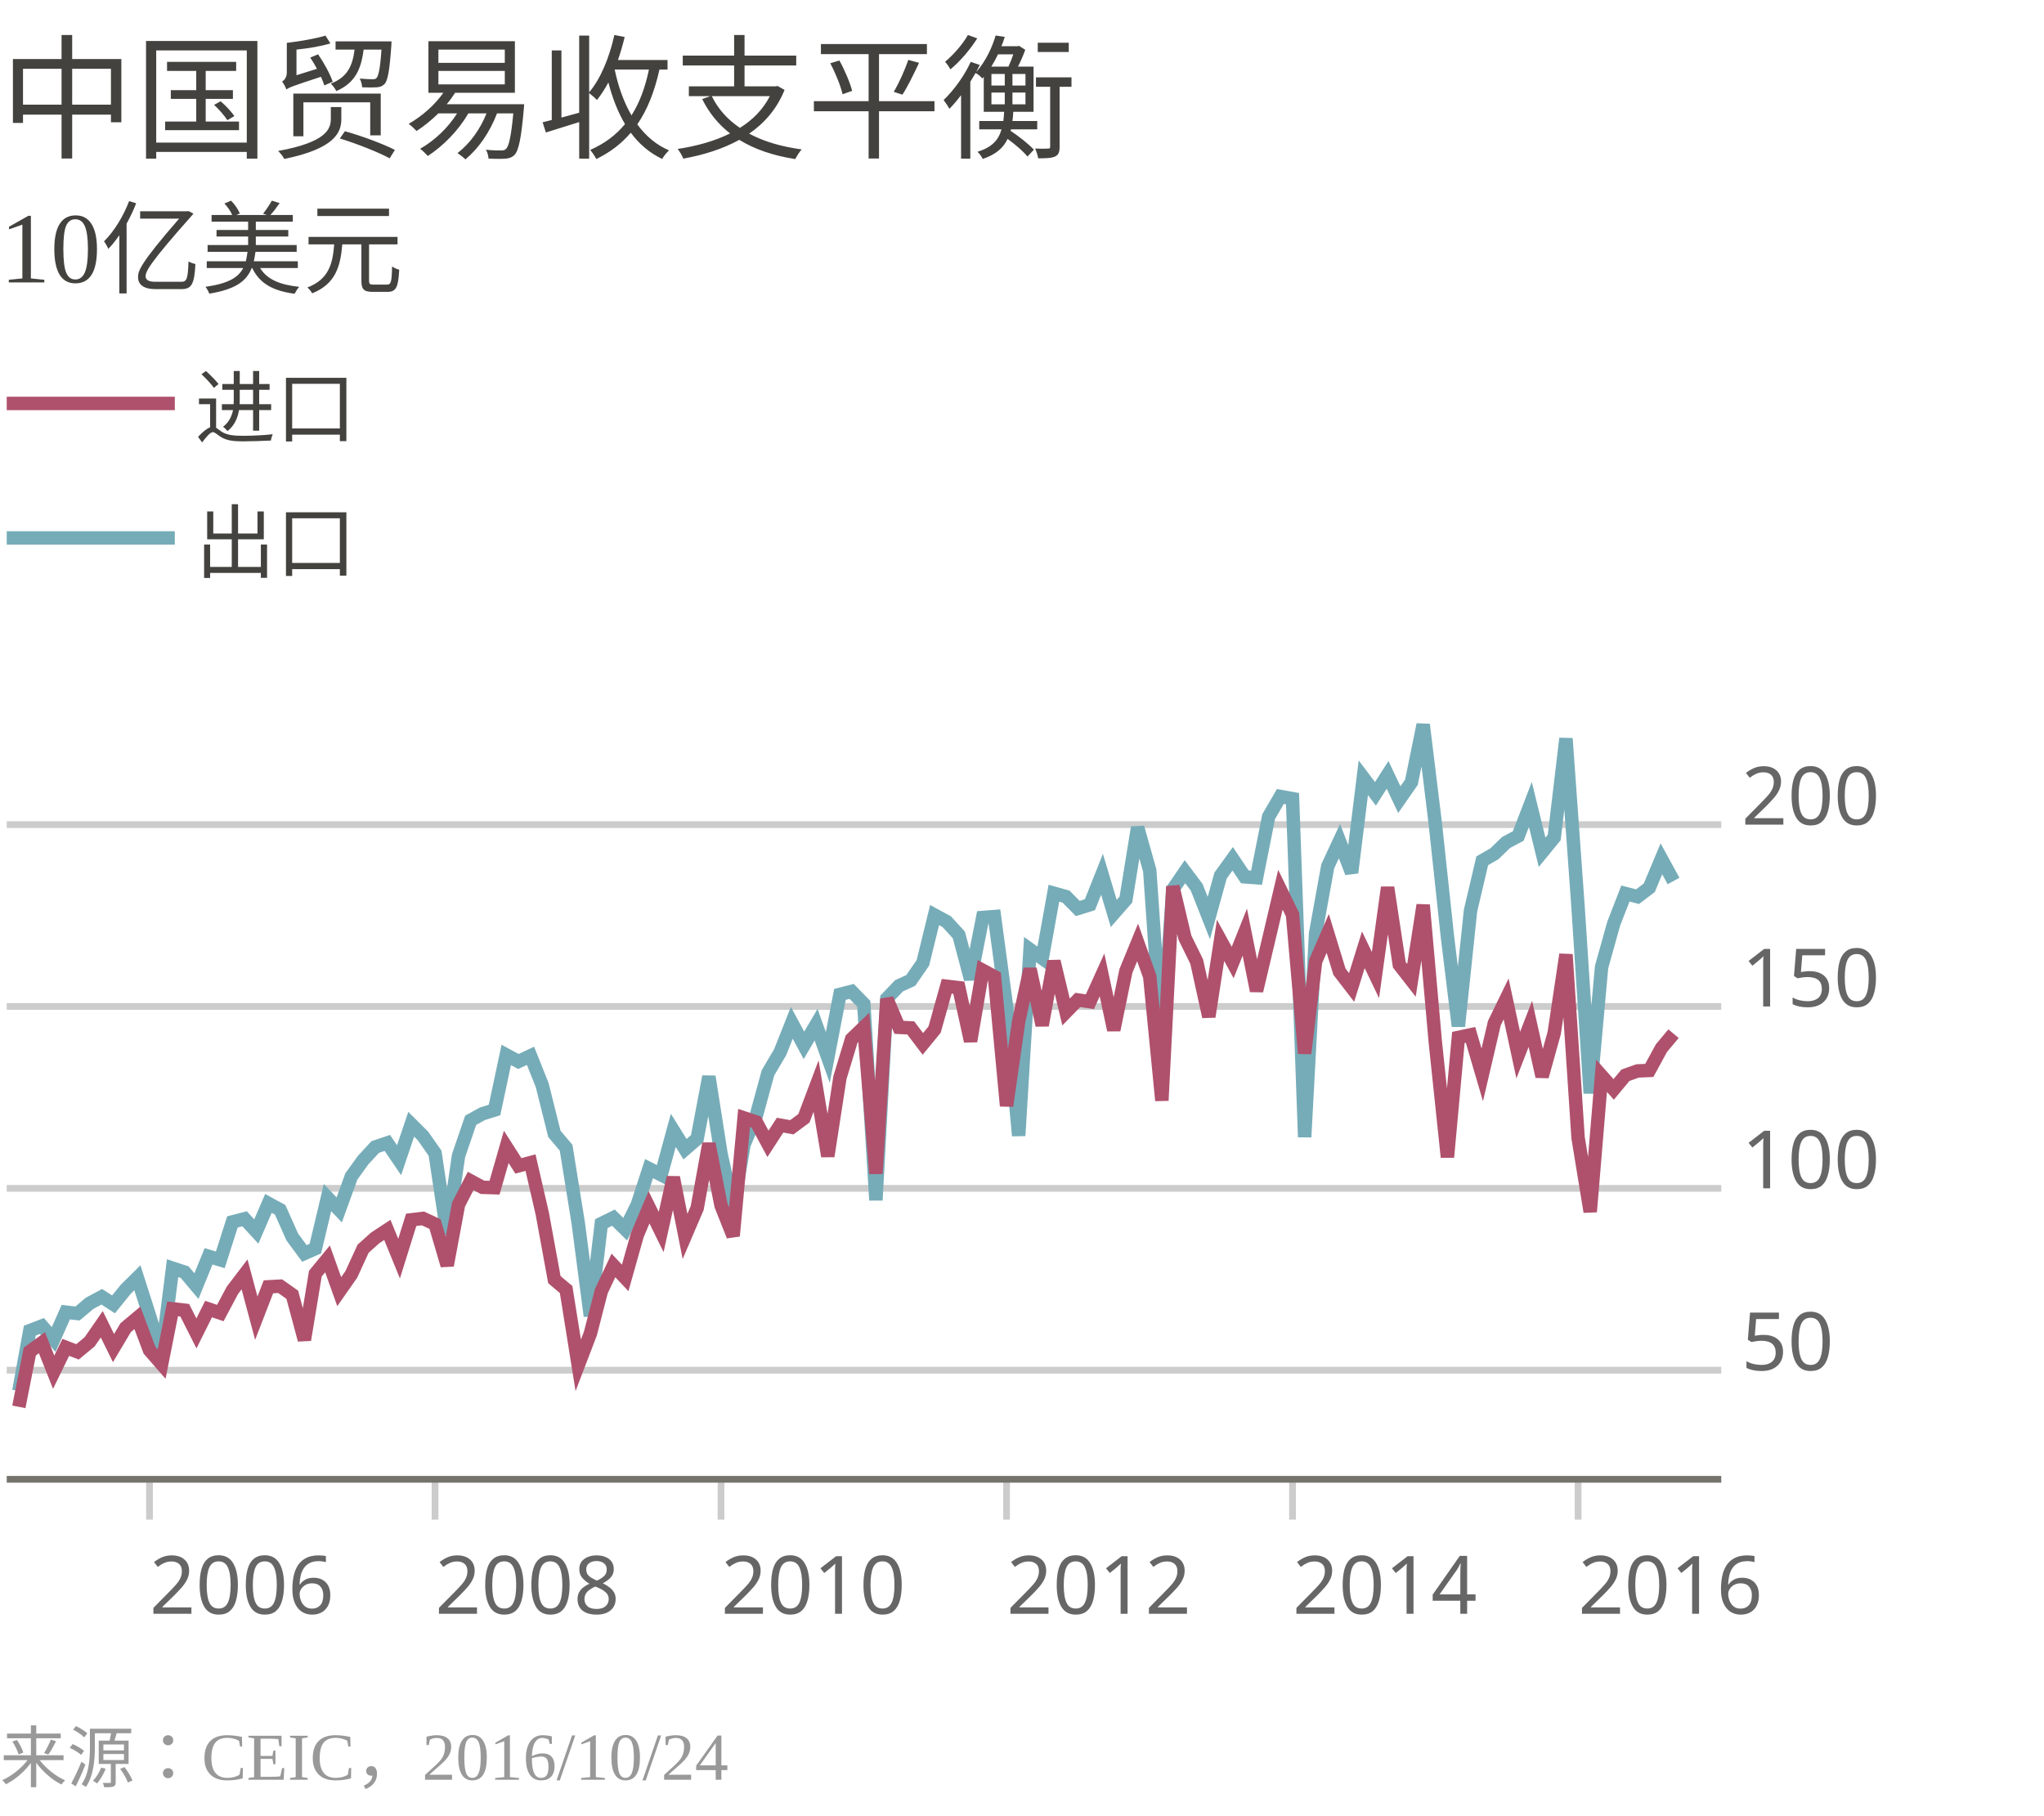
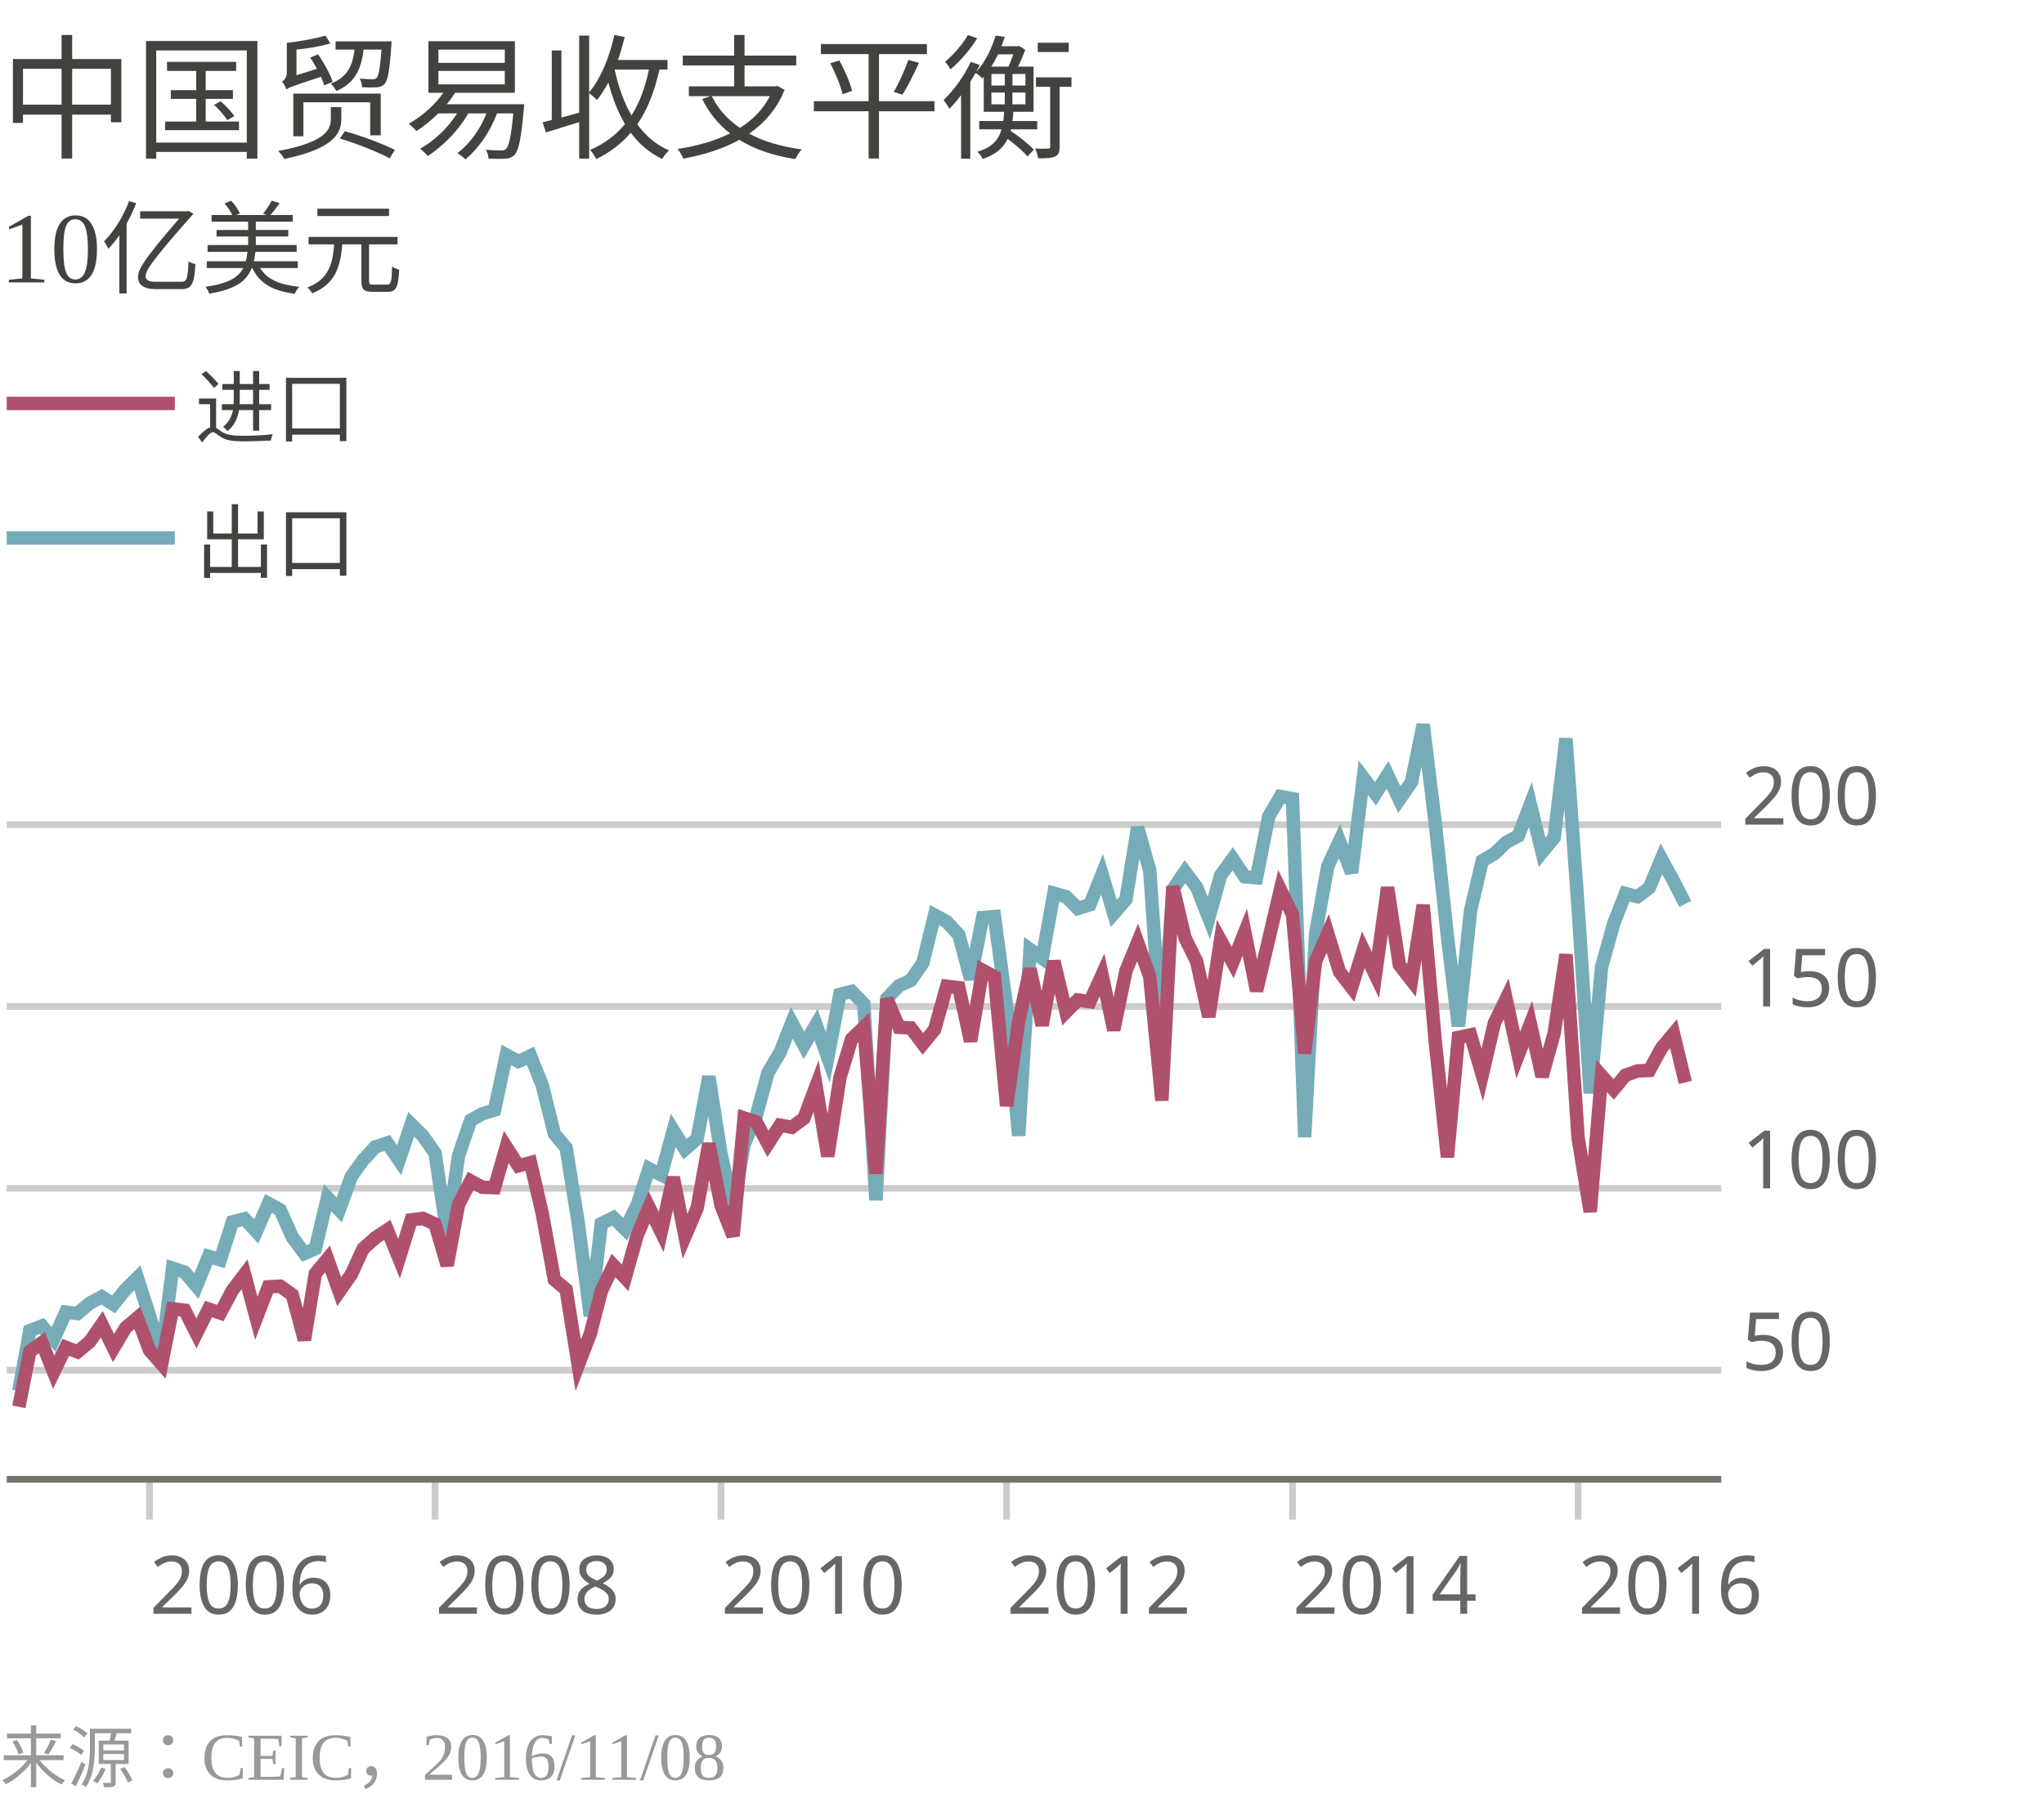
<svg xmlns="http://www.w3.org/2000/svg" viewBox="0 0 304 270">
  <text class="chart-title" fill="#43423e" font-size="20" y="22">中国贸易收支平衡</text>
  <text class="chart-subtitle" fill="#43423e" font-size="15" y="42">10亿美元</text>
-   <text class="chart-source" font-size="10" fill-opacity="0.4" y="265">来源：CEIC，2016/10/24</text>
+   <text class="chart-source" font-size="10" fill-opacity="0.4" y="265">来源：CEIC，2016/11/08</text>
  <g transform="translate(1,100)">
    <g transform="translate(0,120)" class="x axis">
      <g class="tick" style="" transform="translate(21.23546,0)">
        <line y2="6" x2="0" fill="none" stroke="#000" stroke-opacity="0.2" />
        <text dy="0" style="" y="20" x="0" font-family="MetricWeb,sans-serif" fill-opacity="0.6" font-size="12" text-anchor="start">2006</text>
      </g>
      <g class="tick" style="" transform="translate(63.70637,0)">
        <line y2="6" x2="0" fill="none" stroke="#000" stroke-opacity="0.2" />
        <text dy="0" style="" y="20" x="0" font-family="MetricWeb,sans-serif" fill-opacity="0.6" font-size="12" text-anchor="start">2008</text>
      </g>
      <g class="tick" style="" transform="translate(106.2355,0)">
        <line y2="6" x2="0" fill="none" stroke="#000" stroke-opacity="0.2" />
        <text dy="0" style="" y="20" x="0" font-family="MetricWeb,sans-serif" fill-opacity="0.6" font-size="12" text-anchor="start">2010</text>
      </g>
      <g class="tick" style="" transform="translate(148.7064,0)">
        <line y2="6" x2="0" fill="none" stroke="#000" stroke-opacity="0.2" />
        <text dy="0" style="" y="20" x="0" font-family="MetricWeb,sans-serif" fill-opacity="0.6" font-size="12" text-anchor="start">2012</text>
      </g>
      <g class="tick" style="" transform="translate(191.2355,0)">
        <line y2="6" x2="0" fill="none" stroke="#000" stroke-opacity="0.2" />
        <text dy="0" style="" y="20" x="0" font-family="MetricWeb,sans-serif" fill-opacity="0.6" font-size="12" text-anchor="start">2014</text>
      </g>
      <g class="tick" style="" transform="translate(233.7064,0)">
        <line y2="6" x2="0" fill="none" stroke="#000" stroke-opacity="0.2" />
        <text dy="0" style="" y="20" x="0" font-family="MetricWeb,sans-serif" fill-opacity="0.6" font-size="12" text-anchor="start">2016</text>
      </g>
      <path class="domain" d="M0,0V0H255V0" fill="none" stroke="#74736c" />
    </g>
    <g transform="translate(255,0)" class="y axis">
      <g class="tick" style="" transform="translate(0,103.7727)">
        <line x2="-255" y2="0" fill="none" stroke="#000" stroke-opacity="0.2" />
        <text dy="0" style="text-anchor: start;" x="3" y="0" font-family="MetricWeb,sans-serif" fill-opacity="0.6" font-size="12">50</text>
      </g>
      <g class="tick" style="" transform="translate(0,76.72727)">
        <line x2="-255" y2="0" fill="none" stroke="#000" stroke-opacity="0.2" />
        <text dy="0" style="text-anchor: start;" x="3" y="0" font-family="MetricWeb,sans-serif" fill-opacity="0.6" font-size="12">100</text>
      </g>
      <g class="tick" style="" transform="translate(0,49.68182)">
        <line x2="-255" y2="0" fill="none" stroke="#000" stroke-opacity="0.2" />
        <text dy="0" style="text-anchor: start;" x="3" y="0" font-family="MetricWeb,sans-serif" fill-opacity="0.6" font-size="12">150</text>
      </g>
      <g class="tick" style="" transform="translate(0,22.63636)">
        <line x2="-255" y2="0" fill="none" stroke="#000" stroke-opacity="0.2" />
        <text dy="0" style="text-anchor: start;" x="3" y="0" font-family="MetricWeb,sans-serif" fill-opacity="0.6" font-size="12">200</text>
      </g>
      <path class="domain" d="M-255,1H0V120H-255" fill="none" stroke="#000" stroke-opacity="0" />
    </g>
    <g class="chart-key" transform="translate(0,-35)">
      <g class="key-element" transform="translate(0,0)">
        <text x="28" font-size="12" fill="#43423e">进口</text>
        <line x1="0" x2="25" y1="-5" y2="-5" stroke-width="2" fill="none" stroke="#af516c" />
      </g>
      <g class="key-element" transform="translate(0,20)">
        <text x="28" font-size="12" fill="#43423e">出口</text>
        <line x1="0" x2="25" y1="-5" y2="-5" stroke-width="2" fill="none" stroke="#76acb8" />
      </g>
    </g>
    <g>
-       <path d="M1.804,106.871L3.433,97.894L5.236,97.2L6.982,99.214L8.785,95.14L10.53,95.343L12.334,93.82L14.138,92.854L15.883,93.987L17.687,91.755L19.432,90.027L21.235,95.665L23.039,101.551L24.668,88.602L26.472,89.196L28.217,91.27L30.021,86.836L31.766,87.363L33.569,81.722L35.373,81.255L37.118,83.149L38.922,78.97L40.667,79.922L42.471,83.965L44.274,86.412L45.903,85.693L47.707,78.107L49.452,79.938L51.256,74.96L53.001,72.538L54.805,70.585L56.608,69.976L58.354,72.549L60.157,67.196L61.903,68.93L63.706,71.505L65.51,83.56L67.197,71.879L69.001,66.608L70.746,65.641L72.55,65.08L74.295,56.889L76.099,57.864L77.902,57.019L79.648,61.405L81.451,68.621L83.196,70.692L85,81.891L86.804,95.716L88.433,81.979L90.236,81.09L91.982,82.808L93.785,79.155L95.53,73.795L97.334,74.722L99.138,68.106L100.883,70.906L102.687,69.342L104.432,60.108L106.235,71.602L108.039,79.69L109.668,70.176L111.472,65.952L113.217,59.549L115.021,56.5L116.766,52.105L118.569,55.468L120.373,52.394L122.118,57.265L123.922,47.883L125.667,47.438L127.471,49.285L129.274,78.493L130.903,48.492L132.707,46.607L134.452,45.81L136.256,43.201L138.001,36.09L139.805,37.07L141.608,39.041L143.354,45.63L145.157,36.449L146.903,36.312L148.706,49.715L150.51,68.9L152.197,41.212L154.001,42.514L155.746,32.837L157.55,33.344L159.295,35.11L161.099,34.551L162.902,30.02L164.648,35.85L166.451,33.789L168.196,23.053L170,29.47L171.804,55.433L173.433,32.27L175.236,29.635L176.982,31.958L178.785,36.529L180.53,30.214L182.334,27.716L184.138,30.401L185.883,30.531L187.687,21.444L189.432,18.448L191.235,18.779L193.039,69.104L194.668,38.805L196.472,28.835L198.217,25.085L200.021,29.783L201.766,15.663L203.569,18.057L205.373,15.233L207.118,18.922L208.922,16.329L210.667,7.755L212.471,22.497L214.274,39.301L215.903,52.62L217.707,35.439L219.452,28.014L221.256,26.977L223.001,25.289L224.805,24.33L226.608,19.632L228.354,26.75L230.157,24.549L231.903,9.826L233.706,34.977L235.51,62.585L237.197,43.833L239.001,37.372L240.746,32.882L242.55,33.355L244.295,32.025L246.099,27.725L247.902,31.022" stroke-width="2" fill="none" stroke="#76acb8" />
-       <path d="M1.804,109.227L3.433,100.995L5.236,99.683L6.982,104.076L8.785,100.375L10.53,101.047L12.334,99.55L14.138,96.945L15.883,100.486L17.687,97.451L19.432,95.986L21.235,100.798L23.039,102.862L24.668,94.655L26.472,94.853L28.217,98.304L30.021,94.681L31.766,95.273L33.569,91.889L35.373,89.524L37.118,96.039L38.922,91.372L40.667,91.279L42.471,92.555L44.274,99.262L45.903,89.41L47.707,87.219L49.452,92.094L51.256,89.515L53.001,85.713L54.805,84.094L56.608,82.911L58.354,87.181L60.157,81.412L61.903,81.201L63.706,82.042L65.51,88.188L67.197,79.131L69.001,75.63L70.746,76.572L72.55,76.629L74.295,70.563L76.099,73.386L77.902,72.906L79.648,80.466L81.451,90.305L83.196,91.777L85,103.046L86.804,98.335L88.433,92.019L90.236,88.195L91.982,90.05L93.785,83.664L95.53,79.545L97.334,83.221L99.138,75.101L100.883,83.881L102.687,79.67L104.432,70.077L106.235,79.266L108.039,83.808L109.668,66.262L111.472,66.861L113.217,70.113L115.021,67.33L116.766,67.646L118.569,66.306L120.373,61.522L122.118,71.949L123.922,60.264L125.667,54.513L127.471,52.779L129.274,74.541L130.903,48.567L132.707,52.785L134.452,52.868L136.256,55.249L138.001,53.12L139.805,46.676L141.608,46.891L143.354,54.843L145.157,44.307L146.903,45.248L148.706,64.47L150.51,51.87L152.197,44.105L154.001,52.481L155.746,42.952L157.55,50.503L159.295,48.712L161.099,48.972L162.902,44.986L164.648,53.185L166.451,44.409L168.196,40.156L170,45.236L171.804,63.669L173.433,31.825L175.236,39.459L176.982,43.006L178.785,51.201L180.53,39.852L182.334,43.142L184.138,38.627L185.883,47.357L187.687,39.727L189.432,32.318L191.235,36.017L193.039,56.669L194.668,42.972L196.472,38.816L198.217,44.515L200.021,46.856L201.766,41.249L203.569,45.014L205.373,31.981L207.118,43.482L208.922,45.795L210.667,34.59L212.471,54.969L214.274,72.091L215.903,54.286L217.707,53.903L219.452,59.856L221.256,52.15L223.001,48.561L224.805,56.915L226.608,52.271L228.354,60.093L230.157,53.62L231.903,41.95L233.706,69.209L235.51,80.215L237.197,59.983L239.001,62.014L240.746,59.914L242.55,59.269L244.295,59.194L246.099,55.879L247.902,53.728" stroke-width="2" fill="none" stroke="#af516c" />
+       <path d="M1.804,106.871L3.433,97.894L5.236,97.2L6.982,99.214L8.785,95.14L10.53,95.343L12.334,93.82L14.138,92.854L15.883,93.987L17.687,91.755L19.432,90.027L21.235,95.665L23.039,101.551L24.668,88.602L26.472,89.196L28.217,91.27L30.021,86.836L31.766,87.363L33.569,81.722L35.373,81.255L37.118,83.149L38.922,78.97L40.667,79.922L42.471,83.965L44.274,86.412L45.903,85.693L47.707,78.107L49.452,79.938L51.256,74.96L53.001,72.538L54.805,70.585L56.608,69.976L58.354,72.549L60.157,67.196L61.903,68.93L63.706,71.505L65.51,83.56L67.197,71.879L69.001,66.608L70.746,65.641L72.55,65.08L74.295,56.889L76.099,57.864L77.902,57.019L79.648,61.405L81.451,68.621L83.196,70.692L85,81.891L86.804,95.716L88.433,81.979L90.236,81.09L91.982,82.808L93.785,79.155L95.53,73.795L97.334,74.722L99.138,68.106L100.883,70.906L102.687,69.342L104.432,60.108L106.235,71.602L108.039,79.69L109.668,70.176L111.472,65.952L113.217,59.549L115.021,56.5L116.766,52.105L118.569,55.468L120.373,52.394L122.118,57.265L123.922,47.883L125.667,47.438L127.471,49.285L129.274,78.493L130.903,48.492L132.707,46.607L134.452,45.81L136.256,43.201L138.001,36.09L139.805,37.07L141.608,39.041L143.354,45.63L145.157,36.449L146.903,36.312L148.706,49.715L150.51,68.9L152.197,41.212L154.001,42.514L155.746,32.837L157.55,33.344L159.295,35.11L161.099,34.551L162.902,30.02L164.648,35.85L166.451,33.789L168.196,23.053L170,29.47L171.804,55.433L173.433,32.27L175.236,29.635L176.982,31.958L178.785,36.529L180.53,30.214L182.334,27.716L184.138,30.401L185.883,30.531L187.687,21.444L189.432,18.448L191.235,18.779L193.039,69.104L194.668,38.805L196.472,28.835L198.217,25.085L200.021,29.783L201.766,15.663L203.569,18.057L205.373,15.233L207.118,18.922L208.922,16.329L210.667,7.755L212.471,22.497L214.274,39.301L215.903,52.62L217.707,35.439L219.452,28.014L221.256,26.977L223.001,25.289L224.805,24.33L226.608,19.632L228.354,26.75L230.157,24.549L231.903,9.826L233.706,34.977L235.51,62.585L237.197,43.833L239.001,37.372L240.746,32.882L242.55,33.355L244.295,32.025L246.099,27.725L247.902,31.022L249.648,34.44" stroke-width="2" fill="none" stroke="#76acb8" />
+       <path d="M1.804,109.227L3.433,100.995L5.236,99.683L6.982,104.076L8.785,100.375L10.53,101.047L12.334,99.55L14.138,96.945L15.883,100.486L17.687,97.451L19.432,95.986L21.235,100.798L23.039,102.862L24.668,94.655L26.472,94.853L28.217,98.304L30.021,94.681L31.766,95.273L33.569,91.889L35.373,89.524L37.118,96.039L38.922,91.372L40.667,91.279L42.471,92.555L44.274,99.262L45.903,89.41L47.707,87.219L49.452,92.094L51.256,89.515L53.001,85.713L54.805,84.094L56.608,82.911L58.354,87.181L60.157,81.412L61.903,81.201L63.706,82.042L65.51,88.188L67.197,79.131L69.001,75.63L70.746,76.572L72.55,76.629L74.295,70.563L76.099,73.386L77.902,72.906L79.648,80.466L81.451,90.305L83.196,91.777L85,103.046L86.804,98.335L88.433,92.019L90.236,88.195L91.982,90.05L93.785,83.664L95.53,79.545L97.334,83.221L99.138,75.101L100.883,83.881L102.687,79.67L104.432,70.077L106.235,79.266L108.039,83.808L109.668,66.262L111.472,66.861L113.217,70.113L115.021,67.33L116.766,67.646L118.569,66.306L120.373,61.522L122.118,71.949L123.922,60.264L125.667,54.513L127.471,52.779L129.274,74.541L130.903,48.567L132.707,52.785L134.452,52.868L136.256,55.249L138.001,53.12L139.805,46.676L141.608,46.891L143.354,54.843L145.157,44.307L146.903,45.248L148.706,64.47L150.51,51.87L152.197,44.105L154.001,52.481L155.746,42.952L157.55,50.503L159.295,48.712L161.099,48.972L162.902,44.986L164.648,53.185L166.451,44.409L168.196,40.156L170,45.236L171.804,63.669L173.433,31.825L175.236,39.459L176.982,43.006L178.785,51.201L180.53,39.852L182.334,43.142L184.138,38.627L185.883,47.357L187.687,39.727L189.432,32.318L191.235,36.017L193.039,56.669L194.668,42.972L196.472,38.816L198.217,44.515L200.021,46.856L201.766,41.249L203.569,45.014L205.373,31.981L207.118,43.482L208.922,45.795L210.667,34.59L212.471,54.969L214.274,72.091L215.903,54.286L217.707,53.903L219.452,59.856L221.256,52.15L223.001,48.561L224.805,56.915L226.608,52.271L228.354,60.093L230.157,53.62L231.903,41.95L233.706,69.209L235.51,80.215L237.197,59.983L239.001,62.014L240.746,59.914L242.55,59.269L244.295,59.194L246.099,55.879L247.902,53.728L249.648,60.975" stroke-width="2" fill="none" stroke="#af516c" />
    </g>
  </g>
</svg>
